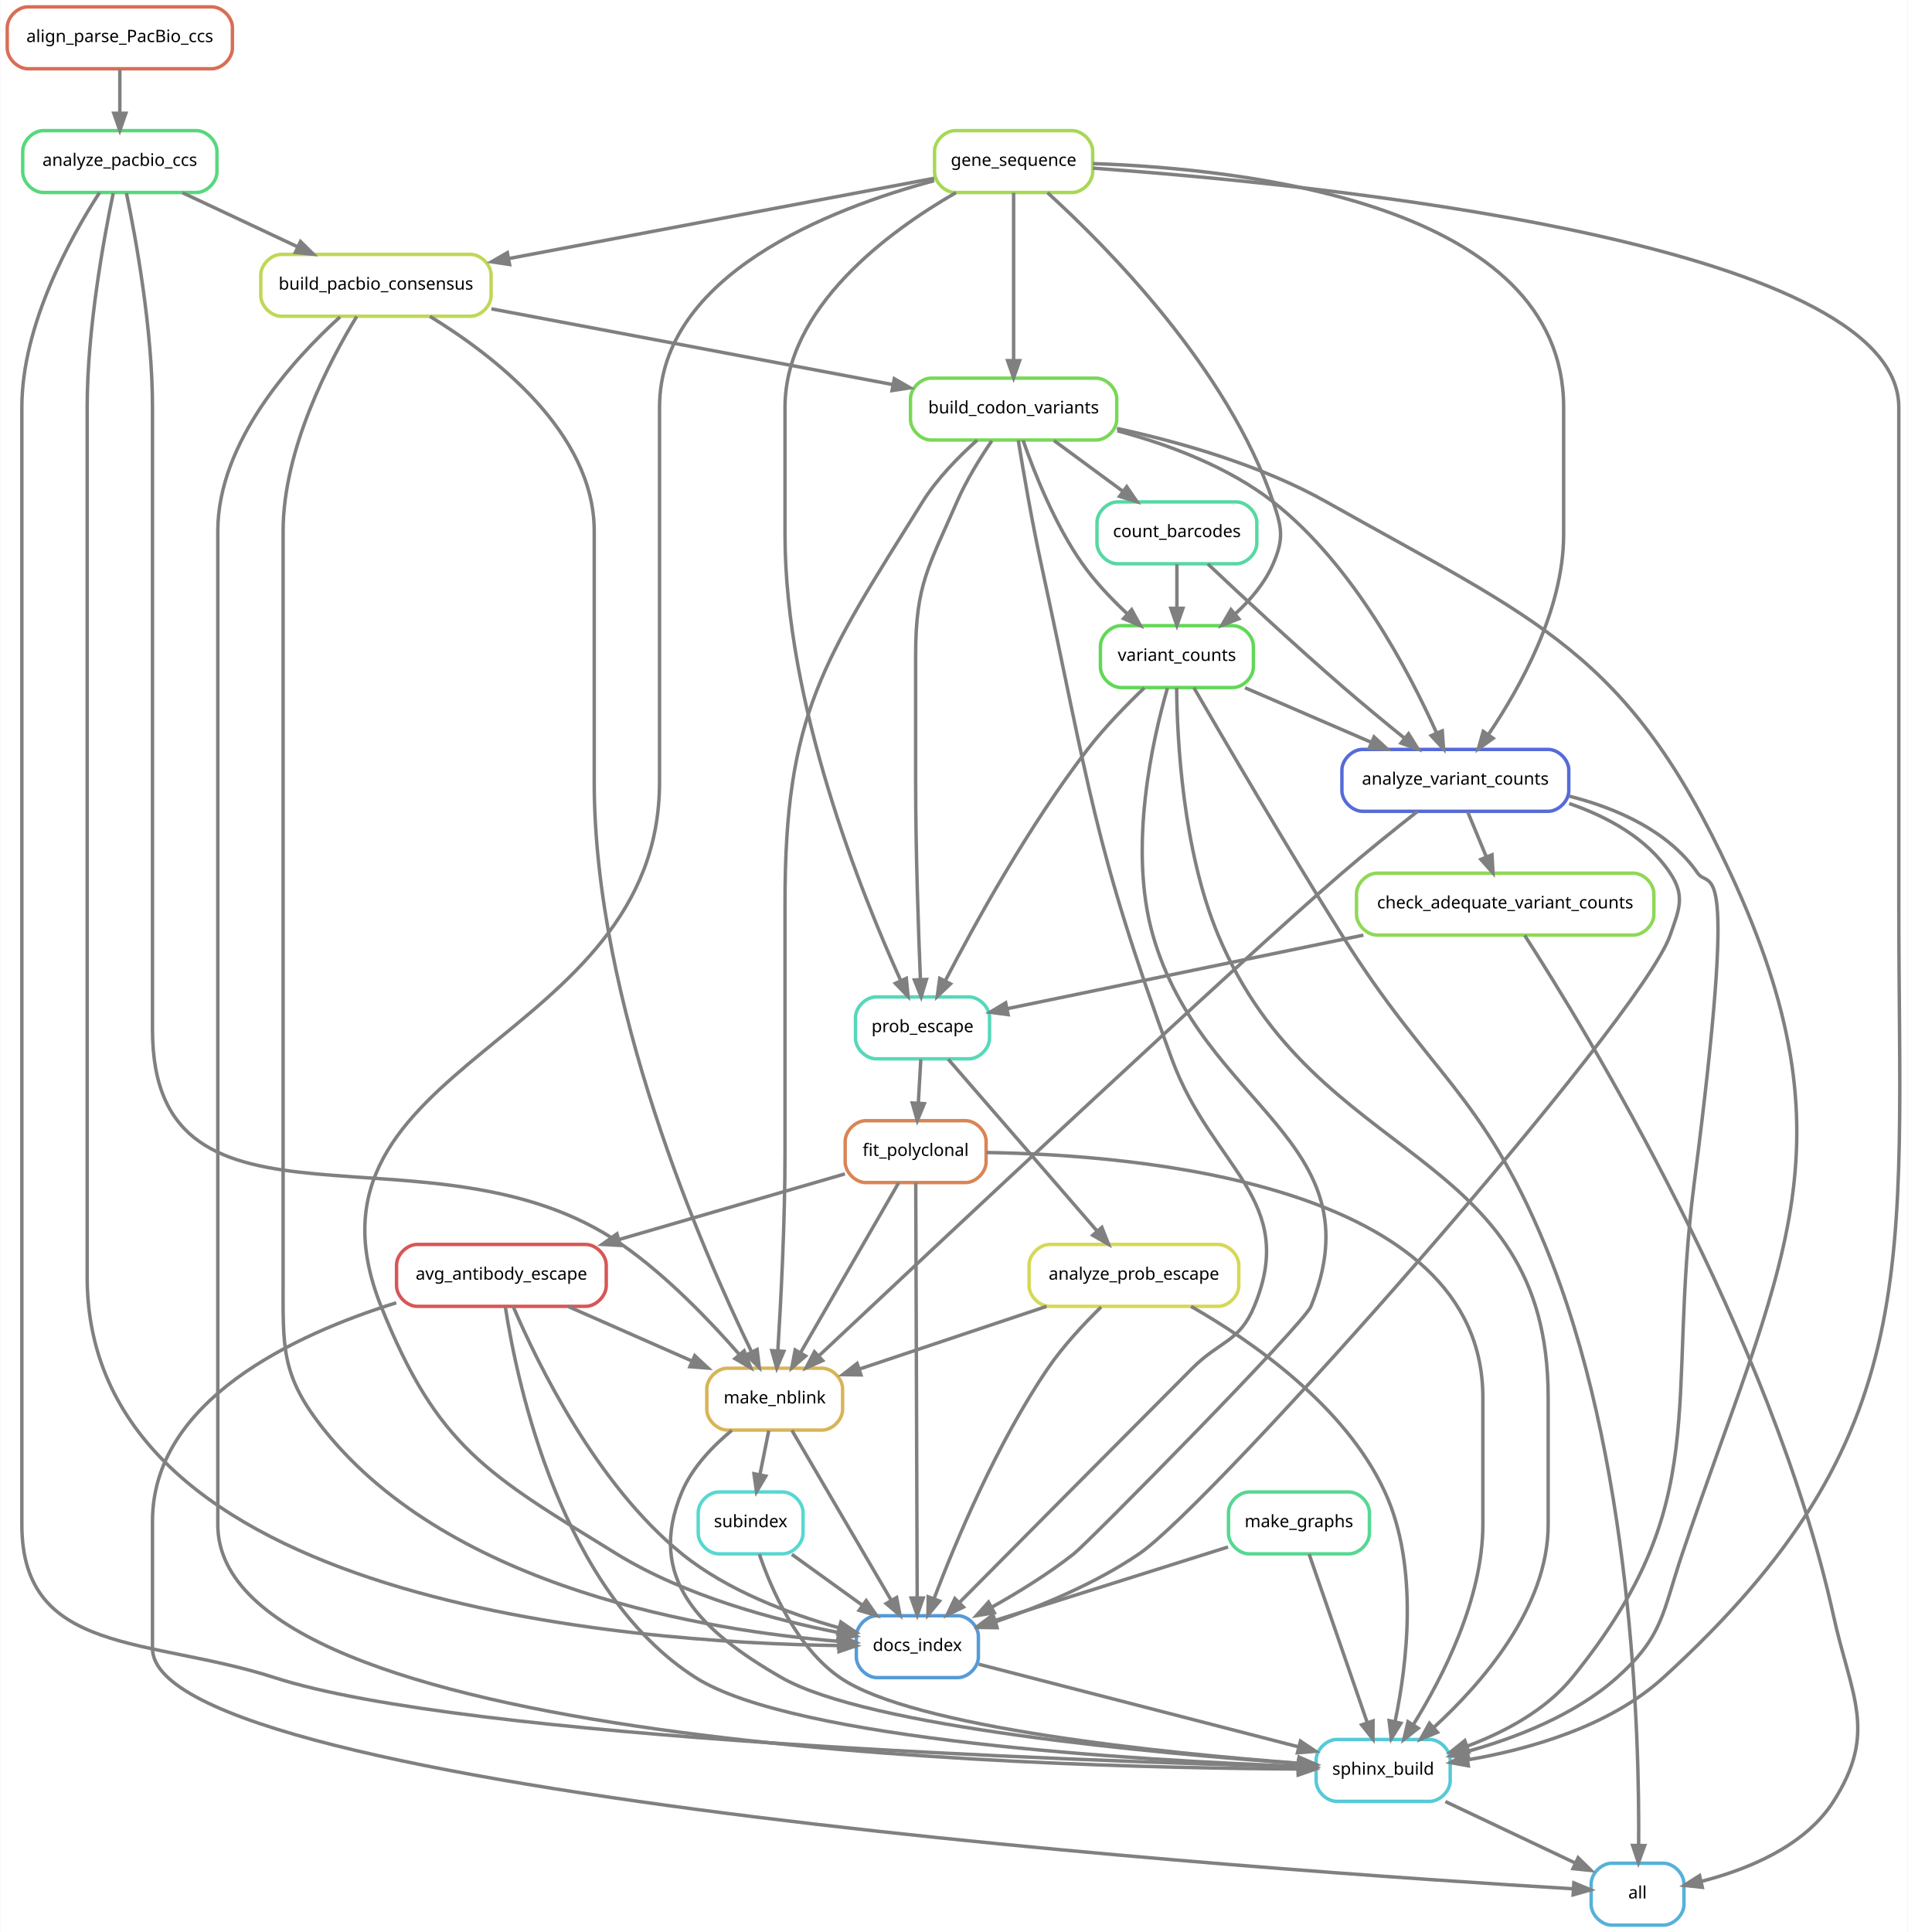
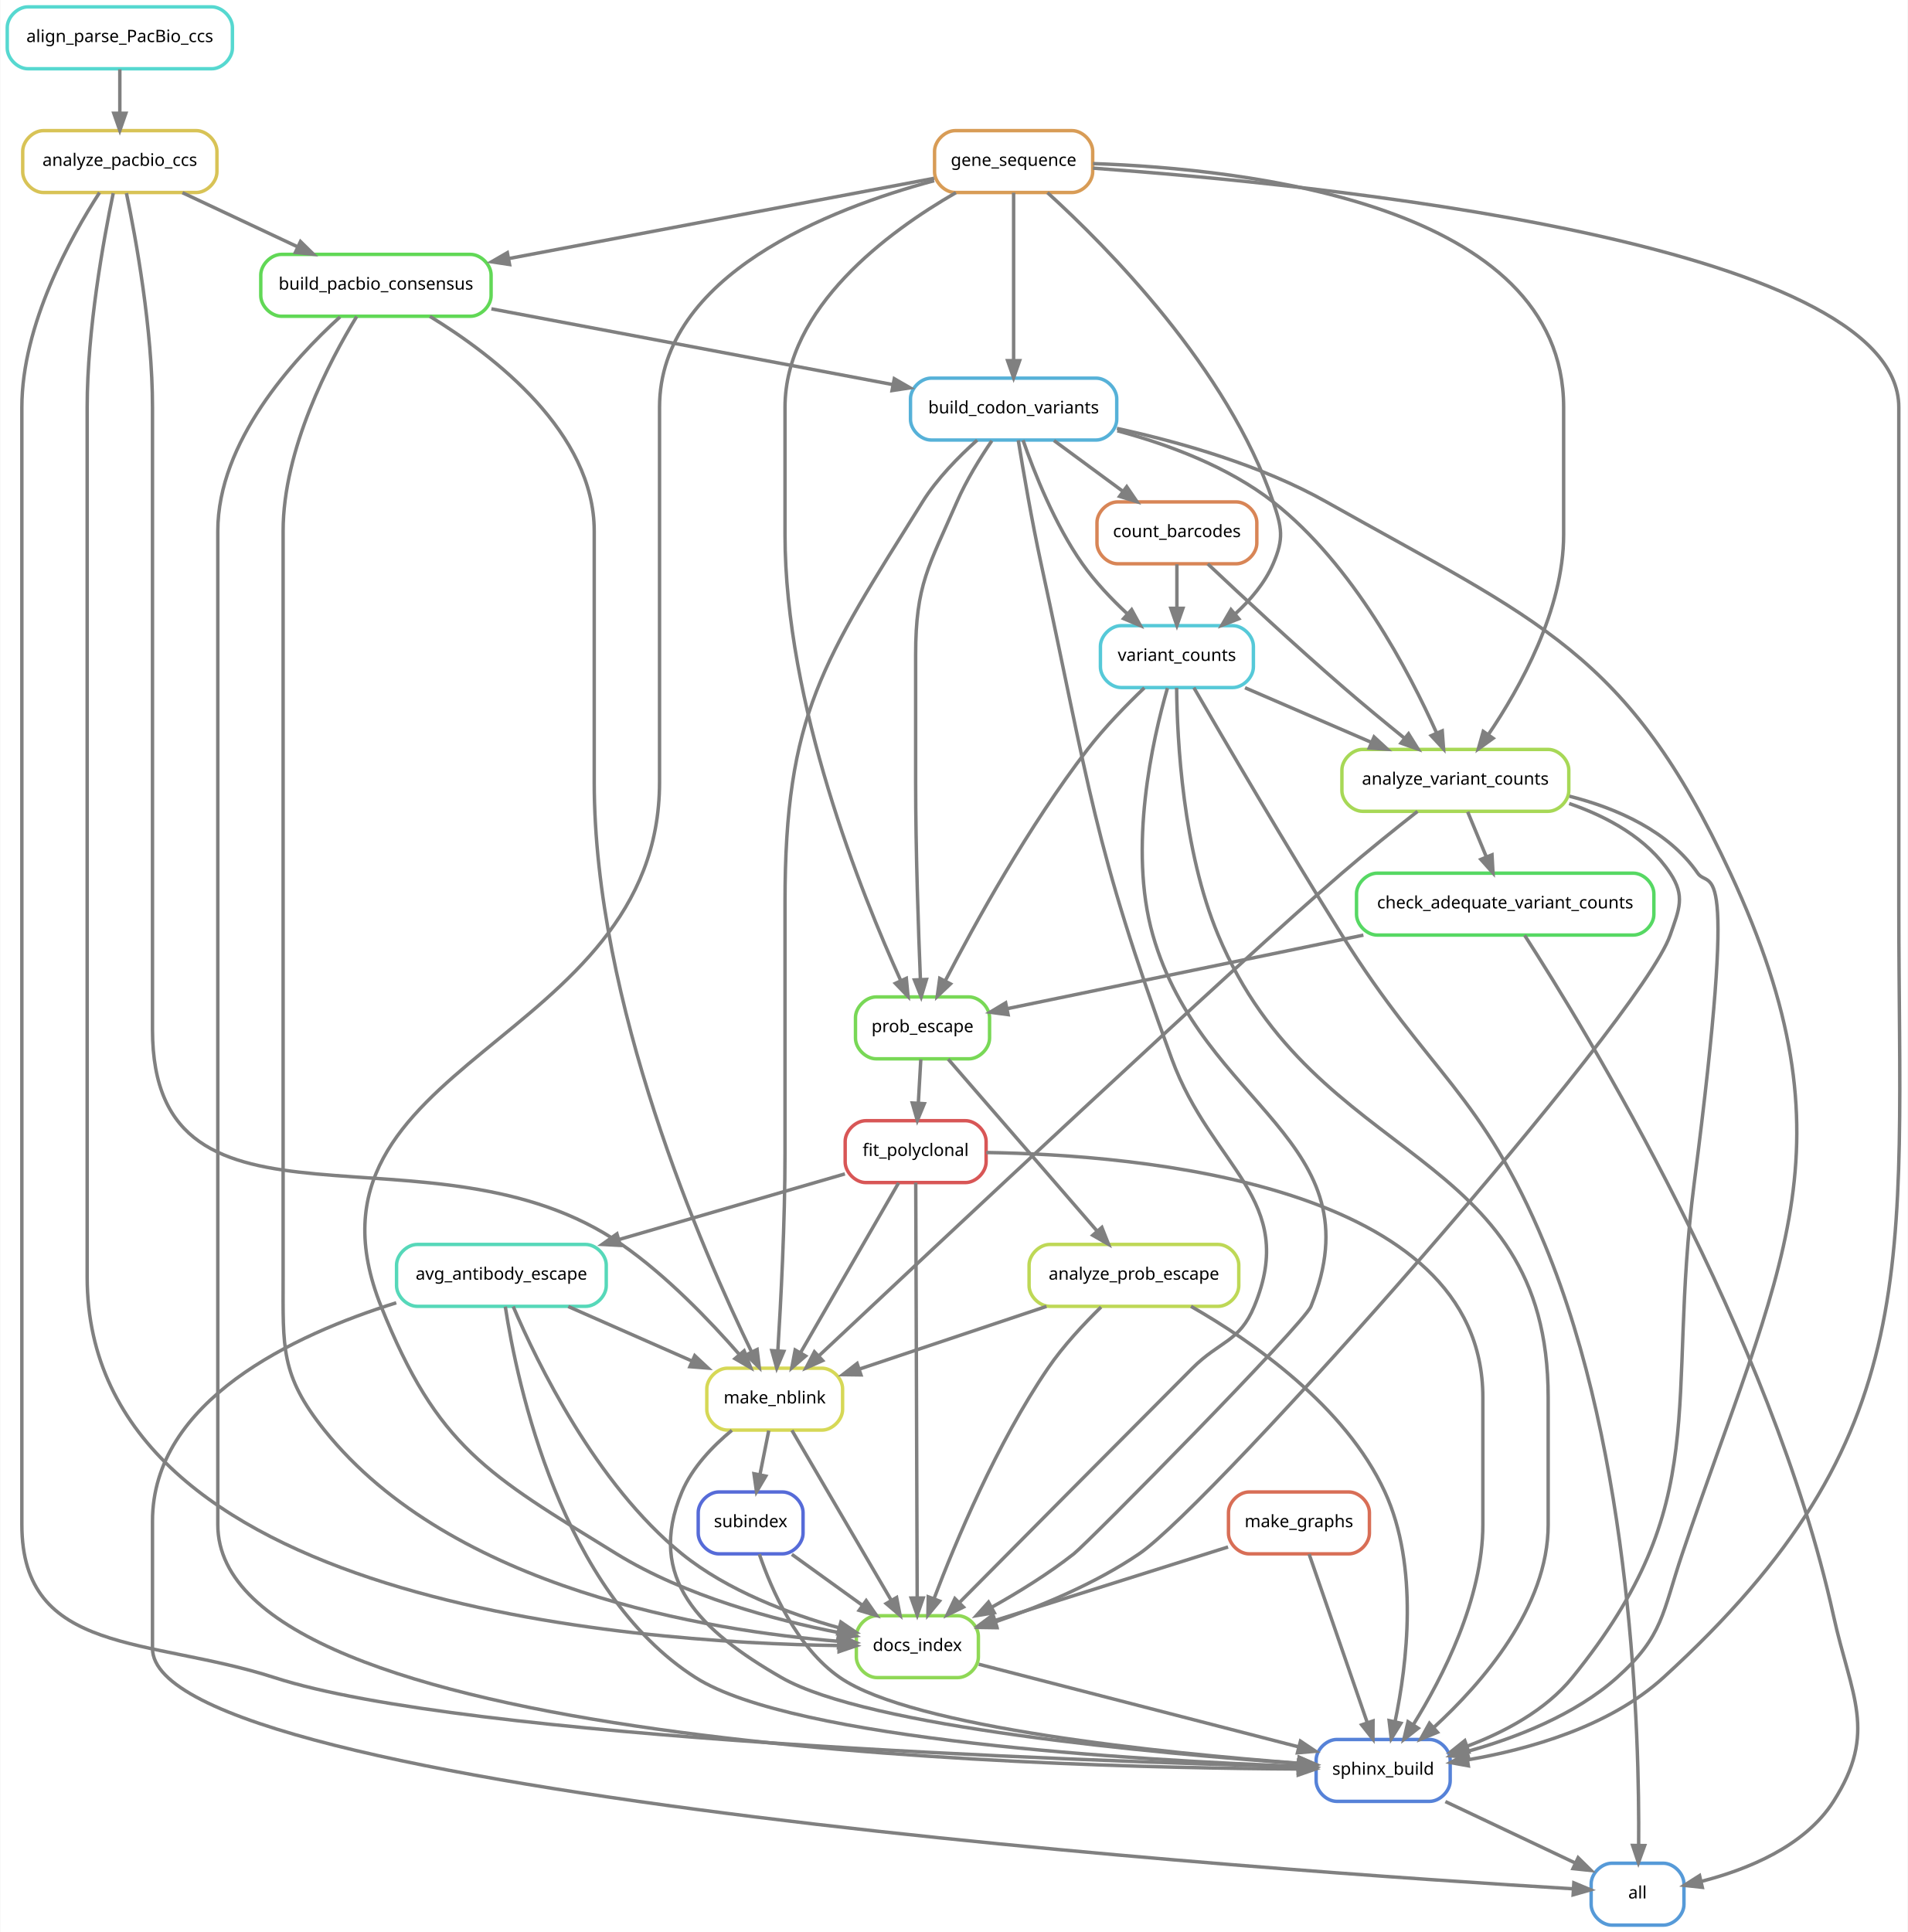
<svg xmlns="http://www.w3.org/2000/svg" width="1110pt" height="1124pt" viewBox="0.00 0.00 1109.57 1124.00">
  <g id="graph0" class="graph" transform="scale(1 1) rotate(0) translate(4 1120)">
    <polygon fill="white" stroke="transparent" points="-4,4 -4,-1120 1105.57,-1120 1105.57,4 -4,4" />
    <g id="node1" class="node">
-       <path fill="none" stroke="#56b1d8" stroke-width="2" d="M963.5,-36C963.5,-36 933.5,-36 933.5,-36 927.5,-36 921.5,-30 921.5,-24 921.5,-24 921.5,-12 921.5,-12 921.5,-6 927.5,0 933.5,0 933.5,0 963.5,0 963.5,0 969.5,0 975.5,-6 975.5,-12 975.5,-12 975.5,-24 975.5,-24 975.5,-30 969.5,-36 963.5,-36" />
+       <path fill="none" stroke="#569ad8" stroke-width="2" d="M963.5,-36C963.5,-36 933.5,-36 933.5,-36 927.5,-36 921.5,-30 921.5,-24 921.5,-24 921.5,-12 921.5,-12 921.5,-6 927.5,0 933.5,0 933.5,0 963.5,0 963.5,0 969.5,0 975.5,-6 975.5,-12 975.5,-12 975.5,-24 975.5,-24 975.5,-30 969.5,-36 963.5,-36" />
      <text text-anchor="middle" x="948.5" y="-15.5" font-family="sans" font-size="10.00">all</text>
    </g>
    <g id="node2" class="node">
-       <path fill="none" stroke="#61d856" stroke-width="2" d="M713,-756C713,-756 648,-756 648,-756 642,-756 636,-750 636,-744 636,-744 636,-732 636,-732 636,-726 642,-720 648,-720 648,-720 713,-720 713,-720 719,-720 725,-726 725,-732 725,-732 725,-744 725,-744 725,-750 719,-756 713,-756" />
+       <path fill="none" stroke="#56c9d8" stroke-width="2" d="M713,-756C713,-756 648,-756 648,-756 642,-756 636,-750 636,-744 636,-744 636,-732 636,-732 636,-726 642,-720 648,-720 648,-720 713,-720 713,-720 719,-720 725,-726 725,-732 725,-732 725,-744 725,-744 725,-750 719,-756 713,-756" />
      <text text-anchor="middle" x="680.5" y="-735.5" font-family="sans" font-size="10.00">variant_counts</text>
    </g>
-     <g id="edge2" class="edge">
+     <g id="edge1" class="edge">
      <path fill="none" stroke="grey" stroke-width="2" d="M690.35,-719.94C707.49,-690.38 744.05,-627.87 776.5,-576 827.23,-494.9 857.88,-484.37 894.5,-396 945.46,-273.01 949.66,-110.27 949.14,-46.39" />
      <polygon fill="grey" stroke="grey" stroke-width="2" points="952.63,-46.28 949,-36.32 945.64,-46.37 952.63,-46.28" />
    </g>
    <g id="node10" class="node">
-       <path fill="none" stroke="#566bd8" stroke-width="2" d="M896.5,-684C896.5,-684 788.5,-684 788.5,-684 782.5,-684 776.5,-678 776.5,-672 776.5,-672 776.5,-660 776.5,-660 776.5,-654 782.5,-648 788.5,-648 788.5,-648 896.5,-648 896.5,-648 902.5,-648 908.5,-654 908.5,-660 908.5,-660 908.5,-672 908.5,-672 908.5,-678 902.5,-684 896.5,-684" />
+       <path fill="none" stroke="#a7d856" stroke-width="2" d="M896.5,-684C896.5,-684 788.5,-684 788.5,-684 782.5,-684 776.5,-678 776.5,-672 776.5,-672 776.5,-660 776.5,-660 776.5,-654 782.5,-648 788.5,-648 788.5,-648 896.5,-648 896.5,-648 902.5,-648 908.5,-654 908.5,-660 908.5,-660 908.5,-672 908.5,-672 908.5,-678 902.5,-684 896.5,-684" />
      <text text-anchor="middle" x="842.5" y="-663.5" font-family="sans" font-size="10.00">analyze_variant_counts</text>
    </g>
-     <g id="edge16" class="edge">
+     <g id="edge15" class="edge">
      <path fill="none" stroke="grey" stroke-width="2" d="M720.13,-719.88C742.28,-710.31 770.06,-698.3 793.56,-688.15" />
      <polygon fill="grey" stroke="grey" stroke-width="2" points="795.21,-691.25 803,-684.07 792.43,-684.82 795.21,-691.25" />
    </g>
    <g id="node13" class="node">
-       <path fill="none" stroke="#56d8b9" stroke-width="2" d="M559.5,-540C559.5,-540 505.5,-540 505.5,-540 499.5,-540 493.5,-534 493.5,-528 493.5,-528 493.5,-516 493.5,-516 493.5,-510 499.5,-504 505.5,-504 505.5,-504 559.5,-504 559.5,-504 565.5,-504 571.5,-510 571.5,-516 571.5,-516 571.5,-528 571.5,-528 571.5,-534 565.5,-540 559.5,-540" />
+       <path fill="none" stroke="#78d856" stroke-width="2" d="M559.5,-540C559.5,-540 505.5,-540 505.5,-540 499.5,-540 493.5,-534 493.5,-528 493.5,-528 493.5,-516 493.5,-516 493.5,-510 499.5,-504 505.5,-504 505.5,-504 559.5,-504 559.5,-504 565.5,-504 571.5,-510 571.5,-516 571.5,-516 571.5,-528 571.5,-528 571.5,-534 565.5,-540 559.5,-540" />
      <text text-anchor="middle" x="532.5" y="-519.5" font-family="sans" font-size="10.00">prob_escape</text>
    </g>
-     <g id="edge22" class="edge">
+     <g id="edge21" class="edge">
      <path fill="none" stroke="grey" stroke-width="2" d="M661.56,-719.83C651.17,-709.9 638.42,-696.86 628.5,-684 594.32,-639.67 562.73,-582.22 545.68,-549.3" />
      <polygon fill="grey" stroke="grey" stroke-width="2" points="548.75,-547.6 541.07,-540.3 542.52,-550.8 548.75,-547.6" />
    </g>
    <g id="node14" class="node">
-       <path fill="none" stroke="#56c9d8" stroke-width="2" d="M827.5,-108C827.5,-108 773.5,-108 773.5,-108 767.5,-108 761.5,-102 761.5,-96 761.5,-96 761.5,-84 761.5,-84 761.5,-78 767.5,-72 773.5,-72 773.5,-72 827.5,-72 827.5,-72 833.5,-72 839.5,-78 839.5,-84 839.5,-84 839.5,-96 839.5,-96 839.5,-102 833.5,-108 827.5,-108" />
+       <path fill="none" stroke="#5682d8" stroke-width="2" d="M827.5,-108C827.5,-108 773.5,-108 773.5,-108 767.5,-108 761.5,-102 761.5,-96 761.5,-96 761.5,-84 761.5,-84 761.5,-78 767.5,-72 773.5,-72 773.5,-72 827.5,-72 827.5,-72 833.5,-72 839.5,-78 839.5,-84 839.5,-84 839.5,-96 839.5,-96 839.5,-102 833.5,-108 827.5,-108" />
      <text text-anchor="middle" x="800.5" y="-87.5" font-family="sans" font-size="10.00">sphinx_build</text>
    </g>
    <g id="edge25" class="edge">
      <path fill="none" stroke="grey" stroke-width="2" d="M680.34,-719.82C680.64,-689.55 683.91,-625.28 704.5,-576 761.12,-440.47 896.5,-453.89 896.5,-307 896.5,-307 896.5,-307 896.5,-233 896.5,-184.85 858.16,-140.85 829.94,-114.98" />
      <polygon fill="grey" stroke="grey" stroke-width="2" points="832.08,-112.2 822.28,-108.17 827.43,-117.43 832.08,-112.2" />
    </g>
    <g id="node19" class="node">
-       <path fill="none" stroke="#569ad8" stroke-width="2" d="M553,-180C553,-180 506,-180 506,-180 500,-180 494,-174 494,-168 494,-168 494,-156 494,-156 494,-150 500,-144 506,-144 506,-144 553,-144 553,-144 559,-144 565,-150 565,-156 565,-156 565,-168 565,-168 565,-174 559,-180 553,-180" />
+       <path fill="none" stroke="#8fd856" stroke-width="2" d="M553,-180C553,-180 506,-180 506,-180 500,-180 494,-174 494,-168 494,-168 494,-156 494,-156 494,-150 500,-144 506,-144 506,-144 553,-144 553,-144 559,-144 565,-150 565,-156 565,-156 565,-168 565,-168 565,-174 559,-180 553,-180" />
      <text text-anchor="middle" x="529.5" y="-159.5" font-family="sans" font-size="10.00">docs_index</text>
    </g>
    <g id="edge47" class="edge">
      <path fill="none" stroke="grey" stroke-width="2" d="M675,-719.69C666.37,-689.78 652.04,-626.73 666.5,-576 695.1,-475.65 797.4,-456.82 758.5,-360 754.37,-349.72 629.21,-222.86 620.5,-216 605.85,-204.46 588.43,-193.71 572.77,-184.94" />
      <polygon fill="grey" stroke="grey" stroke-width="2" points="574.24,-181.76 563.79,-180.02 570.88,-187.9 574.24,-181.76" />
    </g>
    <g id="node3" class="node">
-       <path fill="none" stroke="#56d8a2" stroke-width="2" d="M715,-828C715,-828 646,-828 646,-828 640,-828 634,-822 634,-816 634,-816 634,-804 634,-804 634,-798 640,-792 646,-792 646,-792 715,-792 715,-792 721,-792 727,-798 727,-804 727,-804 727,-816 727,-816 727,-822 721,-828 715,-828" />
+       <path fill="none" stroke="#d88556" stroke-width="2" d="M715,-828C715,-828 646,-828 646,-828 640,-828 634,-822 634,-816 634,-816 634,-804 634,-804 634,-798 640,-792 646,-792 646,-792 715,-792 715,-792 721,-792 727,-798 727,-804 727,-804 727,-816 727,-816 727,-822 721,-828 715,-828" />
      <text text-anchor="middle" x="680.5" y="-807.5" font-family="sans" font-size="10.00">count_barcodes</text>
    </g>
    <g id="edge6" class="edge">
      <path fill="none" stroke="grey" stroke-width="2" d="M680.5,-791.7C680.5,-783.98 680.5,-774.71 680.5,-766.11" />
      <polygon fill="grey" stroke="grey" stroke-width="2" points="684,-766.1 680.5,-756.1 677,-766.1 684,-766.1" />
    </g>
    <g id="edge17" class="edge">
      <path fill="none" stroke="grey" stroke-width="2" d="M698.45,-791.95C717.71,-773.79 749.33,-744.37 777.5,-720 788.93,-710.11 801.78,-699.53 813.01,-690.44" />
      <polygon fill="grey" stroke="grey" stroke-width="2" points="815.27,-693.11 820.87,-684.12 810.88,-687.66 815.27,-693.11" />
    </g>
    <g id="node4" class="node">
-       <path fill="none" stroke="#78d856" stroke-width="2" d="M633.5,-900C633.5,-900 537.5,-900 537.5,-900 531.5,-900 525.5,-894 525.5,-888 525.5,-888 525.5,-876 525.5,-876 525.5,-870 531.5,-864 537.5,-864 537.5,-864 633.5,-864 633.5,-864 639.5,-864 645.5,-870 645.5,-876 645.5,-876 645.5,-888 645.5,-888 645.5,-894 639.5,-900 633.5,-900" />
+       <path fill="none" stroke="#56b1d8" stroke-width="2" d="M633.5,-900C633.5,-900 537.5,-900 537.5,-900 531.5,-900 525.5,-894 525.5,-888 525.5,-888 525.5,-876 525.5,-876 525.5,-870 531.5,-864 537.5,-864 537.5,-864 633.5,-864 633.5,-864 639.5,-864 645.5,-870 645.5,-876 645.5,-876 645.5,-888 645.5,-888 645.5,-894 639.5,-900 633.5,-900" />
      <text text-anchor="middle" x="585.5" y="-879.5" font-family="sans" font-size="10.00">build_codon_variants</text>
    </g>
    <g id="edge5" class="edge">
      <path fill="none" stroke="grey" stroke-width="2" d="M590.97,-863.92C597.45,-845.22 609.42,-814.86 625.5,-792 632.89,-781.49 642.57,-771.35 651.74,-762.8" />
      <polygon fill="grey" stroke="grey" stroke-width="2" points="654.17,-765.31 659.26,-756.02 649.49,-760.11 654.17,-765.31" />
    </g>
    <g id="edge8" class="edge">
      <path fill="none" stroke="grey" stroke-width="2" d="M608.98,-863.7C621.06,-854.8 635.95,-843.82 649.02,-834.2" />
      <polygon fill="grey" stroke="grey" stroke-width="2" points="651.31,-836.85 657.29,-828.1 647.16,-831.22 651.31,-836.85" />
    </g>
-     <g id="edge15" class="edge">
+     <g id="edge16" class="edge">
      <path fill="none" stroke="grey" stroke-width="2" d="M645.82,-869.39C675.4,-861.45 710.22,-848.52 736.5,-828 783.03,-791.66 815.77,-728.95 831.63,-693.47" />
      <polygon fill="grey" stroke="grey" stroke-width="2" points="834.87,-694.8 835.65,-684.23 828.45,-692 834.87,-694.8" />
    </g>
-     <g id="edge21" class="edge">
+     <g id="edge22" class="edge">
      <path fill="none" stroke="grey" stroke-width="2" d="M572.83,-863.57C566.03,-853.56 557.95,-840.52 552.5,-828 536.16,-790.43 528.5,-779.97 528.5,-739 528.5,-739 528.5,-739 528.5,-665 528.5,-624.98 530.11,-578.64 531.28,-550.07" />
      <polygon fill="grey" stroke="grey" stroke-width="2" points="534.78,-550.18 531.71,-540.04 527.79,-549.89 534.78,-550.18" />
    </g>
-     <g id="edge34" class="edge">
+     <g id="edge26" class="edge">
      <path fill="none" stroke="grey" stroke-width="2" d="M645.6,-870.76C682.45,-862.76 729.66,-849.33 767.5,-828 891.08,-758.33 942.77,-740.68 1002.5,-612 1076.78,-451.96 1030.9,-383.18 974.5,-216 962.93,-181.72 963.5,-168.09 936.5,-144 912.08,-122.22 877.69,-108.92 849.6,-101.1" />
      <polygon fill="grey" stroke="grey" stroke-width="2" points="850.13,-97.62 839.57,-98.46 848.35,-104.39 850.13,-97.62" />
    </g>
    <g id="node17" class="node">
-       <path fill="none" stroke="#d8b456" stroke-width="2" d="M474,-324C474,-324 419,-324 419,-324 413,-324 407,-318 407,-312 407,-312 407,-300 407,-300 407,-294 413,-288 419,-288 419,-288 474,-288 474,-288 480,-288 486,-294 486,-300 486,-300 486,-312 486,-312 486,-318 480,-324 474,-324" />
+       <path fill="none" stroke="#d6d856" stroke-width="2" d="M474,-324C474,-324 419,-324 419,-324 413,-324 407,-318 407,-312 407,-312 407,-300 407,-300 407,-294 413,-288 419,-288 419,-288 474,-288 474,-288 480,-288 486,-294 486,-300 486,-300 486,-312 486,-312 486,-318 480,-324 474,-324" />
      <text text-anchor="middle" x="446.5" y="-303.5" font-family="sans" font-size="10.00">make_nblink</text>
    </g>
-     <g id="edge45" class="edge">
+     <g id="edge40" class="edge">
      <path fill="none" stroke="grey" stroke-width="2" d="M564.31,-863.94C553.54,-854.34 540.98,-841.58 532.5,-828 474.52,-735.12 452.5,-704.49 452.5,-595 452.5,-595 452.5,-595 452.5,-449 452.5,-408.96 450.09,-362.63 448.32,-334.07" />
      <polygon fill="grey" stroke="grey" stroke-width="2" points="451.81,-333.8 447.69,-324.04 444.83,-334.24 451.81,-333.8" />
    </g>
-     <g id="edge56" class="edge">
+     <g id="edge48" class="edge">
      <path fill="none" stroke="grey" stroke-width="2" d="M588.21,-863.87C591.13,-845.89 596.11,-816.85 601.5,-792 629.56,-662.63 631.98,-628.31 677.5,-504 700.7,-440.65 751.32,-422.33 725.5,-360 716.84,-339.09 705.48,-340.02 689.5,-324 641.54,-275.89 585.62,-219.57 554.2,-187.91" />
      <polygon fill="grey" stroke="grey" stroke-width="2" points="556.29,-185.04 546.77,-180.41 551.32,-189.97 556.29,-185.04" />
    </g>
    <g id="node5" class="node">
-       <path fill="none" stroke="#bed856" stroke-width="2" d="M269.5,-972C269.5,-972 159.5,-972 159.5,-972 153.5,-972 147.5,-966 147.5,-960 147.5,-960 147.5,-948 147.5,-948 147.5,-942 153.5,-936 159.5,-936 159.5,-936 269.5,-936 269.5,-936 275.5,-936 281.5,-942 281.5,-948 281.5,-948 281.5,-960 281.5,-960 281.5,-966 275.5,-972 269.5,-972" />
+       <path fill="none" stroke="#61d856" stroke-width="2" d="M269.5,-972C269.5,-972 159.5,-972 159.5,-972 153.5,-972 147.5,-966 147.5,-960 147.5,-960 147.5,-948 147.5,-948 147.5,-942 153.5,-936 159.5,-936 159.5,-936 269.5,-936 269.5,-936 275.5,-936 281.5,-942 281.5,-948 281.5,-948 281.5,-960 281.5,-960 281.5,-966 275.5,-972 269.5,-972" />
      <text text-anchor="middle" x="214.5" y="-951.5" font-family="sans" font-size="10.00">build_pacbio_consensus</text>
    </g>
-     <g id="edge9" class="edge">
+     <g id="edge10" class="edge">
      <path fill="none" stroke="grey" stroke-width="2" d="M281.69,-940.32C347.73,-927.86 448.1,-908.92 515.2,-896.26" />
      <polygon fill="grey" stroke="grey" stroke-width="2" points="516.08,-899.66 525.26,-894.37 514.78,-892.78 516.08,-899.66" />
    </g>
-     <g id="edge36" class="edge">
+     <g id="edge28" class="edge">
      <path fill="none" stroke="grey" stroke-width="2" d="M193.62,-935.63C166.48,-910.97 122.5,-862.99 122.5,-811 122.5,-811 122.5,-811 122.5,-233 122.5,-104.56 594.48,-91.6 750.85,-90.83" />
      <polygon fill="grey" stroke="grey" stroke-width="2" points="751.13,-94.32 761.12,-90.79 751.11,-87.32 751.13,-94.32" />
    </g>
-     <g id="edge46" class="edge">
+     <g id="edge41" class="edge">
      <path fill="none" stroke="grey" stroke-width="2" d="M245.89,-935.94C283.5,-912.95 341.5,-868.22 341.5,-811 341.5,-811 341.5,-811 341.5,-665 341.5,-536.42 404.64,-391.98 432.99,-333.6" />
      <polygon fill="grey" stroke="grey" stroke-width="2" points="436.27,-334.87 437.55,-324.35 429.99,-331.77 436.27,-334.87" />
    </g>
-     <g id="edge57" class="edge">
+     <g id="edge50" class="edge">
      <path fill="none" stroke="grey" stroke-width="2" d="M203.31,-935.87C187.49,-909.96 160.5,-858.74 160.5,-811 160.5,-811 160.5,-811 160.5,-377 160.5,-336.03 158.89,-319.98 184.5,-288 258.85,-195.15 408.27,-171.24 483.71,-165.11" />
      <polygon fill="grey" stroke="grey" stroke-width="2" points="484.13,-168.59 493.84,-164.35 483.61,-161.61 484.13,-168.59" />
    </g>
    <g id="node6" class="node">
-       <path fill="none" stroke="#56d87b" stroke-width="2" d="M110,-1044C110,-1044 21,-1044 21,-1044 15,-1044 9,-1038 9,-1032 9,-1032 9,-1020 9,-1020 9,-1014 15,-1008 21,-1008 21,-1008 110,-1008 110,-1008 116,-1008 122,-1014 122,-1020 122,-1020 122,-1032 122,-1032 122,-1038 116,-1044 110,-1044" />
+       <path fill="none" stroke="#d8c356" stroke-width="2" d="M110,-1044C110,-1044 21,-1044 21,-1044 15,-1044 9,-1038 9,-1032 9,-1032 9,-1020 9,-1020 9,-1014 15,-1008 21,-1008 21,-1008 110,-1008 110,-1008 116,-1008 122,-1014 122,-1020 122,-1020 122,-1032 122,-1032 122,-1038 116,-1044 110,-1044" />
      <text text-anchor="middle" x="65.5" y="-1023.5" font-family="sans" font-size="10.00">analyze_pacbio_ccs</text>
    </g>
-     <g id="edge11" class="edge">
+     <g id="edge12" class="edge">
      <path fill="none" stroke="grey" stroke-width="2" d="M101.95,-1007.88C122.14,-998.39 147.42,-986.51 168.91,-976.42" />
      <polygon fill="grey" stroke="grey" stroke-width="2" points="170.61,-979.49 178.17,-972.07 167.63,-973.15 170.61,-979.49" />
    </g>
-     <g id="edge27" class="edge">
+     <g id="edge33" class="edge">
      <path fill="none" stroke="grey" stroke-width="2" d="M53.69,-1007.96C36.99,-982.16 8.5,-931.08 8.5,-883 8.5,-883 8.5,-883 8.5,-233 8.5,-156.63 82.84,-167.53 155.5,-144 266.21,-108.15 620.05,-95.61 751.08,-92.14" />
      <polygon fill="grey" stroke="grey" stroke-width="2" points="751.32,-95.63 761.23,-91.87 751.14,-88.63 751.32,-95.63" />
    </g>
-     <g id="edge41" class="edge">
+     <g id="edge44" class="edge">
      <path fill="none" stroke="grey" stroke-width="2" d="M69.34,-1007.61C74.9,-980.94 84.5,-928.27 84.5,-883 84.5,-883 84.5,-883 84.5,-521 84.5,-387.55 247.92,-472.16 357.5,-396 383.72,-377.78 409,-351.36 425.88,-332.04" />
      <polygon fill="grey" stroke="grey" stroke-width="2" points="428.72,-334.11 432.57,-324.24 423.4,-329.55 428.72,-334.11" />
    </g>
-     <g id="edge49" class="edge">
+     <g id="edge55" class="edge">
      <path fill="none" stroke="grey" stroke-width="2" d="M61.66,-1007.61C56.1,-980.94 46.5,-928.27 46.5,-883 46.5,-883 46.5,-883 46.5,-377 46.5,-186.73 363.68,-164.3 483.98,-162.64" />
      <polygon fill="grey" stroke="grey" stroke-width="2" points="484.02,-166.14 493.98,-162.55 483.95,-159.14 484.02,-166.14" />
    </g>
    <g id="node7" class="node">
-       <path fill="none" stroke="#d86e56" stroke-width="2" d="M119,-1116C119,-1116 12,-1116 12,-1116 6,-1116 0,-1110 0,-1104 0,-1104 0,-1092 0,-1092 0,-1086 6,-1080 12,-1080 12,-1080 119,-1080 119,-1080 125,-1080 131,-1086 131,-1092 131,-1092 131,-1104 131,-1104 131,-1110 125,-1116 119,-1116" />
+       <path fill="none" stroke="#56d8d0" stroke-width="2" d="M119,-1116C119,-1116 12,-1116 12,-1116 6,-1116 0,-1110 0,-1104 0,-1104 0,-1092 0,-1092 0,-1086 6,-1080 12,-1080 12,-1080 119,-1080 119,-1080 125,-1080 131,-1086 131,-1092 131,-1092 131,-1104 131,-1104 131,-1110 125,-1116 119,-1116" />
      <text text-anchor="middle" x="65.5" y="-1095.5" font-family="sans" font-size="10.00">align_parse_PacBio_ccs</text>
    </g>
    <g id="edge13" class="edge">
      <path fill="none" stroke="grey" stroke-width="2" d="M65.5,-1079.7C65.5,-1071.98 65.5,-1062.71 65.5,-1054.11" />
      <polygon fill="grey" stroke="grey" stroke-width="2" points="69,-1054.1 65.5,-1044.1 62,-1054.1 69,-1054.1" />
    </g>
    <g id="node8" class="node">
-       <path fill="none" stroke="#a7d856" stroke-width="2" d="M619.5,-1044C619.5,-1044 551.5,-1044 551.5,-1044 545.5,-1044 539.5,-1038 539.5,-1032 539.5,-1032 539.5,-1020 539.5,-1020 539.5,-1014 545.5,-1008 551.5,-1008 551.5,-1008 619.5,-1008 619.5,-1008 625.5,-1008 631.5,-1014 631.5,-1020 631.5,-1020 631.5,-1032 631.5,-1032 631.5,-1038 625.5,-1044 619.5,-1044" />
+       <path fill="none" stroke="#d89c56" stroke-width="2" d="M619.5,-1044C619.5,-1044 551.5,-1044 551.5,-1044 545.5,-1044 539.5,-1038 539.5,-1032 539.5,-1032 539.5,-1020 539.5,-1020 539.5,-1014 545.5,-1008 551.5,-1008 551.5,-1008 619.5,-1008 619.5,-1008 625.5,-1008 631.5,-1014 631.5,-1020 631.5,-1020 631.5,-1032 631.5,-1032 631.5,-1038 625.5,-1044 619.5,-1044" />
      <text text-anchor="middle" x="585.5" y="-1023.5" font-family="sans" font-size="10.00">gene_sequence</text>
    </g>
    <g id="edge7" class="edge">
      <path fill="none" stroke="grey" stroke-width="2" d="M605.19,-1007.93C639.76,-976.5 710.2,-905.54 736.5,-828 741.64,-812.85 742.83,-806.7 736.5,-792 731.71,-780.87 723.31,-770.99 714.45,-762.86" />
      <polygon fill="grey" stroke="grey" stroke-width="2" points="716.5,-760.01 706.62,-756.18 711.96,-765.34 716.5,-760.01" />
    </g>
-     <g id="edge10" class="edge">
+     <g id="edge9" class="edge">
      <path fill="none" stroke="grey" stroke-width="2" d="M585.5,-1007.87C585.5,-983.67 585.5,-939.21 585.5,-910.39" />
      <polygon fill="grey" stroke="grey" stroke-width="2" points="589,-910.19 585.5,-900.19 582,-910.19 589,-910.19" />
    </g>
-     <g id="edge12" class="edge">
+     <g id="edge11" class="edge">
      <path fill="none" stroke="grey" stroke-width="2" d="M539.26,-1016.28C477.27,-1004.58 366.36,-983.65 291.62,-969.55" />
      <polygon fill="grey" stroke="grey" stroke-width="2" points="292.25,-966.11 281.78,-967.69 290.95,-972.99 292.25,-966.11" />
    </g>
    <g id="edge18" class="edge">
      <path fill="none" stroke="grey" stroke-width="2" d="M631.69,-1024.83C720.31,-1021.82 905.5,-1001.37 905.5,-883 905.5,-883 905.5,-883 905.5,-809 905.5,-765.19 880.14,-719.81 861.6,-692.49" />
      <polygon fill="grey" stroke="grey" stroke-width="2" points="864.46,-690.47 855.86,-684.28 858.72,-694.48 864.46,-690.47" />
    </g>
-     <g id="edge24" class="edge">
+     <g id="edge23" class="edge">
      <path fill="none" stroke="grey" stroke-width="2" d="M551.94,-1007.93C512.54,-985.23 452.5,-941.1 452.5,-883 452.5,-883 452.5,-883 452.5,-809 452.5,-710.36 497.18,-599.42 519.76,-549.66" />
      <polygon fill="grey" stroke="grey" stroke-width="2" points="523.08,-550.81 524.09,-540.27 516.72,-547.88 523.08,-550.81" />
    </g>
-     <g id="edge33" class="edge">
+     <g id="edge27" class="edge">
      <path fill="none" stroke="grey" stroke-width="2" d="M631.66,-1022.17C758.06,-1013.15 1100.5,-979.8 1100.5,-883 1100.5,-883 1100.5,-883 1100.5,-593 1100.5,-384.36 1117.67,-284.57 963.5,-144 932.18,-115.44 885.25,-102.26 849.78,-96.18" />
      <polygon fill="grey" stroke="grey" stroke-width="2" points="850.06,-92.68 839.63,-94.58 848.97,-99.59 850.06,-92.68" />
    </g>
-     <g id="edge55" class="edge">
+     <g id="edge49" class="edge">
      <path fill="none" stroke="grey" stroke-width="2" d="M539.27,-1014.88C478.53,-998.55 379.5,-960.1 379.5,-883 379.5,-883 379.5,-883 379.5,-665 379.5,-511.51 160.53,-502.53 217.5,-360 250.29,-277.97 279.29,-262.34 354.5,-216 394.52,-191.34 446.79,-177.48 483.76,-170.17" />
      <polygon fill="grey" stroke="grey" stroke-width="2" points="484.58,-173.58 493.75,-168.28 483.28,-166.7 484.58,-173.58" />
    </g>
    <g id="node9" class="node">
-       <path fill="none" stroke="#8fd856" stroke-width="2" d="M946,-612C946,-612 797,-612 797,-612 791,-612 785,-606 785,-600 785,-600 785,-588 785,-588 785,-582 791,-576 797,-576 797,-576 946,-576 946,-576 952,-576 958,-582 958,-588 958,-588 958,-600 958,-600 958,-606 952,-612 946,-612" />
+       <path fill="none" stroke="#56d863" stroke-width="2" d="M946,-612C946,-612 797,-612 797,-612 791,-612 785,-606 785,-600 785,-600 785,-588 785,-588 785,-582 791,-576 797,-576 797,-576 946,-576 946,-576 952,-576 958,-582 958,-588 958,-588 958,-600 958,-600 958,-606 952,-612 946,-612" />
      <text text-anchor="middle" x="871.5" y="-591.5" font-family="sans" font-size="10.00">check_adequate_variant_counts</text>
    </g>
-     <g id="edge1" class="edge">
+     <g id="edge3" class="edge">
      <path fill="none" stroke="grey" stroke-width="2" d="M882.8,-575.87C918.13,-521.12 1026.34,-344.33 1062.5,-180 1072.82,-133.12 1088.31,-112.47 1062.5,-72 1045.71,-45.68 1012.1,-32.23 985.71,-25.48" />
      <polygon fill="grey" stroke="grey" stroke-width="2" points="986.17,-21.99 975.63,-23.13 984.58,-28.81 986.17,-21.99" />
    </g>
-     <g id="edge23" class="edge">
+     <g id="edge24" class="edge">
      <path fill="none" stroke="grey" stroke-width="2" d="M789,-575.97C724.19,-562.58 636.1,-544.39 581.84,-533.19" />
      <polygon fill="grey" stroke="grey" stroke-width="2" points="582.28,-529.71 571.78,-531.11 580.87,-536.56 582.28,-529.71" />
    </g>
    <g id="edge14" class="edge">
      <path fill="none" stroke="grey" stroke-width="2" d="M849.67,-647.7C852.93,-639.81 856.87,-630.3 860.5,-621.55" />
      <polygon fill="grey" stroke="grey" stroke-width="2" points="863.82,-622.68 864.41,-612.1 857.35,-620 863.82,-622.68" />
    </g>
-     <g id="edge26" class="edge">
+     <g id="edge36" class="edge">
      <path fill="none" stroke="grey" stroke-width="2" d="M908.85,-656.79C936.71,-649.7 966.53,-636.51 983.5,-612 990.61,-601.73 1007.07,-630.97 981.5,-432 964.7,-301.24 993.57,-246.36 910.5,-144 894.97,-124.86 870.85,-112.17 849.15,-104.02" />
      <polygon fill="grey" stroke="grey" stroke-width="2" points="850.3,-100.72 839.71,-100.7 847.98,-107.32 850.3,-100.72" />
    </g>
-     <g id="edge40" class="edge">
+     <g id="edge46" class="edge">
      <path fill="none" stroke="grey" stroke-width="2" d="M820.49,-647.95C807.51,-637.74 790.86,-624.38 776.5,-612 715.6,-559.51 538.83,-393.82 472.26,-331.25" />
      <polygon fill="grey" stroke="grey" stroke-width="2" points="474.39,-328.44 464.71,-324.14 469.6,-333.54 474.39,-328.44" />
    </g>
-     <g id="edge48" class="edge">
+     <g id="edge58" class="edge">
      <path fill="none" stroke="grey" stroke-width="2" d="M908.71,-652.53C931.24,-644.78 954.1,-632.24 967.5,-612 976.33,-598.66 972.76,-591.11 967.5,-576 950.18,-526.21 702.06,-245.69 658.5,-216 632.86,-198.53 600.57,-185.27 574.71,-176.38" />
      <polygon fill="grey" stroke="grey" stroke-width="2" points="575.74,-173.03 565.14,-173.19 573.52,-179.67 575.74,-173.03" />
    </g>
    <g id="node11" class="node">
-       <path fill="none" stroke="#d85656" stroke-width="2" d="M336.5,-396C336.5,-396 238.5,-396 238.5,-396 232.5,-396 226.5,-390 226.5,-384 226.5,-384 226.5,-372 226.5,-372 226.5,-366 232.5,-360 238.5,-360 238.5,-360 336.5,-360 336.5,-360 342.5,-360 348.5,-366 348.5,-372 348.5,-372 348.5,-384 348.5,-384 348.5,-390 342.5,-396 336.5,-396" />
+       <path fill="none" stroke="#56d8b9" stroke-width="2" d="M336.5,-396C336.5,-396 238.5,-396 238.5,-396 232.5,-396 226.5,-390 226.5,-384 226.5,-384 226.5,-372 226.5,-372 226.5,-366 232.5,-360 238.5,-360 238.5,-360 336.5,-360 336.5,-360 342.5,-360 348.5,-366 348.5,-372 348.5,-372 348.5,-384 348.5,-384 348.5,-390 342.5,-396 336.5,-396" />
      <text text-anchor="middle" x="287.5" y="-375.5" font-family="sans" font-size="10.00">avg_antibody_escape</text>
    </g>
-     <g id="edge3" class="edge">
+     <g id="edge4" class="edge">
      <path fill="none" stroke="grey" stroke-width="2" d="M226.32,-362.07C166.55,-343.39 84.5,-305 84.5,-235 84.5,-235 84.5,-235 84.5,-161 84.5,-75.94 745.03,-31.07 911.01,-21.13" />
      <polygon fill="grey" stroke="grey" stroke-width="2" points="911.44,-24.61 921.22,-20.53 911.03,-17.63 911.44,-24.61" />
    </g>
-     <g id="edge29" class="edge">
+     <g id="edge35" class="edge">
      <path fill="none" stroke="grey" stroke-width="2" d="M289.76,-359.83C296.69,-314.89 322.19,-193.86 400.5,-144 457.74,-107.55 657.43,-95.92 751.18,-92.41" />
      <polygon fill="grey" stroke="grey" stroke-width="2" points="751.4,-95.91 761.27,-92.05 751.15,-88.91 751.4,-95.91" />
    </g>
-     <g id="edge43" class="edge">
+     <g id="edge45" class="edge">
      <path fill="none" stroke="grey" stroke-width="2" d="M326.4,-359.88C348.13,-350.31 375.4,-338.3 398.46,-328.15" />
      <polygon fill="grey" stroke="grey" stroke-width="2" points="399.99,-331.3 407.73,-324.07 397.17,-324.89 399.99,-331.3" />
    </g>
-     <g id="edge51" class="edge">
+     <g id="edge57" class="edge">
      <path fill="none" stroke="grey" stroke-width="2" d="M294.36,-359.91C308.19,-327.47 342.46,-256.55 392.5,-216 419.09,-194.46 455.44,-180.94 484.02,-172.95" />
      <polygon fill="grey" stroke="grey" stroke-width="2" points="485.01,-176.3 493.77,-170.35 483.21,-169.54 485.01,-176.3" />
    </g>
    <g id="node12" class="node">
-       <path fill="none" stroke="#d88556" stroke-width="2" d="M557.5,-468C557.5,-468 499.5,-468 499.5,-468 493.5,-468 487.5,-462 487.5,-456 487.5,-456 487.5,-444 487.5,-444 487.5,-438 493.5,-432 499.5,-432 499.5,-432 557.5,-432 557.5,-432 563.5,-432 569.5,-438 569.5,-444 569.5,-444 569.5,-456 569.5,-456 569.5,-462 563.5,-468 557.5,-468" />
+       <path fill="none" stroke="#d85656" stroke-width="2" d="M557.5,-468C557.5,-468 499.5,-468 499.5,-468 493.5,-468 487.5,-462 487.5,-456 487.5,-456 487.5,-444 487.5,-444 487.5,-438 493.5,-432 499.5,-432 499.5,-432 557.5,-432 557.5,-432 563.5,-432 569.5,-438 569.5,-444 569.5,-444 569.5,-456 569.5,-456 569.5,-462 563.5,-468 557.5,-468" />
      <text text-anchor="middle" x="528.5" y="-447.5" font-family="sans" font-size="10.00">fit_polyclonal</text>
    </g>
    <g id="edge19" class="edge">
      <path fill="none" stroke="grey" stroke-width="2" d="M487.34,-437.05C451.3,-426.58 398.2,-411.15 355.8,-398.84" />
      <polygon fill="grey" stroke="grey" stroke-width="2" points="356.68,-395.45 346.1,-396.02 354.72,-402.17 356.68,-395.45" />
    </g>
-     <g id="edge31" class="edge">
+     <g id="edge29" class="edge">
      <path fill="none" stroke="grey" stroke-width="2" d="M569.63,-449.49C658.09,-448.16 858.5,-431.43 858.5,-307 858.5,-307 858.5,-307 858.5,-233 858.5,-189.7 835.1,-144.11 818.02,-116.61" />
      <polygon fill="grey" stroke="grey" stroke-width="2" points="820.86,-114.55 812.52,-108.01 814.96,-118.32 820.86,-114.55" />
    </g>
-     <g id="edge44" class="edge">
+     <g id="edge42" class="edge">
      <path fill="none" stroke="grey" stroke-width="2" d="M518.61,-431.87C504.39,-407.24 478.05,-361.64 461.45,-332.88" />
      <polygon fill="grey" stroke="grey" stroke-width="2" points="464.46,-331.1 456.43,-324.19 458.4,-334.6 464.46,-331.1" />
    </g>
-     <g id="edge53" class="edge">
+     <g id="edge51" class="edge">
      <path fill="none" stroke="grey" stroke-width="2" d="M528.56,-431.97C528.73,-384.29 529.2,-249.18 529.4,-190.63" />
      <polygon fill="grey" stroke="grey" stroke-width="2" points="532.9,-190.32 529.44,-180.31 525.9,-190.29 532.9,-190.32" />
    </g>
    <g id="edge20" class="edge">
      <path fill="none" stroke="grey" stroke-width="2" d="M531.51,-503.7C531.07,-495.98 530.54,-486.71 530.05,-478.11" />
      <polygon fill="grey" stroke="grey" stroke-width="2" points="533.54,-477.89 529.48,-468.1 526.55,-478.29 533.54,-477.89" />
    </g>
    <g id="node15" class="node">
-       <path fill="none" stroke="#d6d856" stroke-width="2" d="M704.5,-396C704.5,-396 606.5,-396 606.5,-396 600.5,-396 594.5,-390 594.5,-384 594.5,-384 594.5,-372 594.5,-372 594.5,-366 600.5,-360 606.5,-360 606.5,-360 704.5,-360 704.5,-360 710.5,-360 716.5,-366 716.5,-372 716.5,-372 716.5,-384 716.5,-384 716.5,-390 710.5,-396 704.5,-396" />
+       <path fill="none" stroke="#bed856" stroke-width="2" d="M704.5,-396C704.5,-396 606.5,-396 606.5,-396 600.5,-396 594.5,-390 594.5,-384 594.5,-384 594.5,-372 594.5,-372 594.5,-366 600.5,-360 606.5,-360 606.5,-360 704.5,-360 704.5,-360 710.5,-360 716.5,-366 716.5,-372 716.5,-372 716.5,-384 716.5,-384 716.5,-390 710.5,-396 704.5,-396" />
      <text text-anchor="middle" x="655.5" y="-375.5" font-family="sans" font-size="10.00">analyze_prob_escape</text>
    </g>
    <g id="edge38" class="edge">
      <path fill="none" stroke="grey" stroke-width="2" d="M547.42,-503.82C556.43,-493.45 568.13,-479.97 578.5,-468 597.3,-446.31 618.65,-421.62 634.1,-403.76" />
      <polygon fill="grey" stroke="grey" stroke-width="2" points="636.85,-405.92 640.75,-396.07 631.56,-401.34 636.85,-405.92" />
    </g>
-     <g id="edge4" class="edge">
+     <g id="edge2" class="edge">
      <path fill="none" stroke="grey" stroke-width="2" d="M836.7,-71.88C859.72,-60.99 889.4,-46.95 912.4,-36.07" />
      <polygon fill="grey" stroke="grey" stroke-width="2" points="913.94,-39.22 921.49,-31.78 910.95,-32.89 913.94,-39.22" />
    </g>
-     <g id="edge28" class="edge">
+     <g id="edge30" class="edge">
      <path fill="none" stroke="grey" stroke-width="2" d="M688.68,-359.99C724.16,-339.71 778.41,-302.17 801.5,-252 821.43,-208.7 814.36,-151.64 807.42,-118.37" />
      <polygon fill="grey" stroke="grey" stroke-width="2" points="810.8,-117.45 805.21,-108.45 803.97,-118.97 810.8,-117.45" />
    </g>
-     <g id="edge42" class="edge">
+     <g id="edge43" class="edge">
      <path fill="none" stroke="grey" stroke-width="2" d="M604.64,-359.97C571.57,-348.89 528.67,-334.52 495.9,-323.54" />
      <polygon fill="grey" stroke="grey" stroke-width="2" points="496.67,-320.11 486.07,-320.25 494.44,-326.75 496.67,-320.11" />
    </g>
-     <g id="edge50" class="edge">
+     <g id="edge52" class="edge">
      <path fill="none" stroke="grey" stroke-width="2" d="M636.38,-359.59C626.35,-349.8 614.34,-336.96 605.5,-324 575.67,-280.27 551.73,-222.98 539.16,-189.86" />
      <polygon fill="grey" stroke="grey" stroke-width="2" points="542.4,-188.54 535.63,-180.39 535.84,-190.99 542.4,-188.54" />
    </g>
    <g id="node16" class="node">
-       <path fill="none" stroke="#56d8d0" stroke-width="2" d="M451,-252C451,-252 414,-252 414,-252 408,-252 402,-246 402,-240 402,-240 402,-228 402,-228 402,-222 408,-216 414,-216 414,-216 451,-216 451,-216 457,-216 463,-222 463,-228 463,-228 463,-240 463,-240 463,-246 457,-252 451,-252" />
+       <path fill="none" stroke="#566bd8" stroke-width="2" d="M451,-252C451,-252 414,-252 414,-252 408,-252 402,-246 402,-240 402,-240 402,-228 402,-228 402,-222 408,-216 414,-216 414,-216 451,-216 451,-216 457,-216 463,-222 463,-228 463,-228 463,-240 463,-240 463,-246 457,-252 451,-252" />
      <text text-anchor="middle" x="432.5" y="-231.5" font-family="sans" font-size="10.00">subindex</text>
    </g>
-     <g id="edge32" class="edge">
+     <g id="edge31" class="edge">
      <path fill="none" stroke="grey" stroke-width="2" d="M437.56,-215.83C444.57,-195.25 459.31,-161.38 484.5,-144 526.95,-114.71 673.69,-100.04 751.37,-94.18" />
      <polygon fill="grey" stroke="grey" stroke-width="2" points="751.68,-97.67 761.4,-93.45 751.17,-90.69 751.68,-97.67" />
    </g>
-     <g id="edge54" class="edge">
+     <g id="edge53" class="edge">
      <path fill="none" stroke="grey" stroke-width="2" d="M456.48,-215.7C468.81,-206.8 484.02,-195.82 497.35,-186.2" />
      <polygon fill="grey" stroke="grey" stroke-width="2" points="499.74,-188.79 505.8,-180.1 495.64,-183.12 499.74,-188.79" />
    </g>
-     <g id="edge37" class="edge">
+     <g id="edge34" class="edge">
      <path fill="none" stroke="grey" stroke-width="2" d="M421.57,-287.86C410.44,-278.67 398.5,-266.29 392.5,-252 371.41,-201.76 403.26,-171.14 450.5,-144 500.82,-115.09 667.4,-99.99 751.31,-94.06" />
      <polygon fill="grey" stroke="grey" stroke-width="2" points="751.62,-97.54 761.36,-93.36 751.14,-90.56 751.62,-97.54" />
    </g>
    <g id="edge39" class="edge">
      <path fill="none" stroke="grey" stroke-width="2" d="M443.04,-287.7C441.5,-279.98 439.64,-270.71 437.92,-262.11" />
      <polygon fill="grey" stroke="grey" stroke-width="2" points="441.31,-261.22 435.92,-252.1 434.45,-262.6 441.31,-261.22" />
    </g>
-     <g id="edge58" class="edge">
+     <g id="edge56" class="edge">
      <path fill="none" stroke="grey" stroke-width="2" d="M456.51,-287.87C470.91,-263.24 497.56,-217.64 514.37,-188.88" />
      <polygon fill="grey" stroke="grey" stroke-width="2" points="517.43,-190.59 519.45,-180.19 511.38,-187.06 517.43,-190.59" />
    </g>
    <g id="node18" class="node">
-       <path fill="none" stroke="#56d892" stroke-width="2" d="M780.5,-252C780.5,-252 722.5,-252 722.5,-252 716.5,-252 710.5,-246 710.5,-240 710.5,-240 710.5,-228 710.5,-228 710.5,-222 716.5,-216 722.5,-216 722.5,-216 780.5,-216 780.5,-216 786.5,-216 792.5,-222 792.5,-228 792.5,-228 792.5,-240 792.5,-240 792.5,-246 786.5,-252 780.5,-252" />
+       <path fill="none" stroke="#d86e56" stroke-width="2" d="M780.5,-252C780.5,-252 722.5,-252 722.5,-252 716.5,-252 710.5,-246 710.5,-240 710.5,-240 710.5,-228 710.5,-228 710.5,-222 716.5,-216 722.5,-216 722.5,-216 780.5,-216 780.5,-216 786.5,-216 792.5,-222 792.5,-228 792.5,-228 792.5,-240 792.5,-240 792.5,-246 786.5,-252 780.5,-252" />
      <text text-anchor="middle" x="751.5" y="-231.5" font-family="sans" font-size="10.00">make_graphs</text>
    </g>
-     <g id="edge30" class="edge">
+     <g id="edge32" class="edge">
      <path fill="none" stroke="grey" stroke-width="2" d="M757.41,-215.87C765.8,-191.56 781.24,-146.82 791.18,-118.01" />
      <polygon fill="grey" stroke="grey" stroke-width="2" points="794.62,-118.78 794.57,-108.19 788,-116.5 794.62,-118.78" />
    </g>
-     <g id="edge52" class="edge">
+     <g id="edge54" class="edge">
      <path fill="none" stroke="grey" stroke-width="2" d="M710.26,-220C671.77,-207.86 614.45,-189.79 574.72,-177.26" />
      <polygon fill="grey" stroke="grey" stroke-width="2" points="575.61,-173.87 565.02,-174.2 573.51,-180.55 575.61,-173.87" />
    </g>
-     <g id="edge35" class="edge">
+     <g id="edge37" class="edge">
      <path fill="none" stroke="grey" stroke-width="2" d="M565.21,-151.78C612.87,-139.47 697.5,-117.6 751.22,-103.73" />
      <polygon fill="grey" stroke="grey" stroke-width="2" points="752.39,-107.04 761.2,-101.15 750.64,-100.26 752.39,-107.04" />
    </g>
  </g>
</svg>
